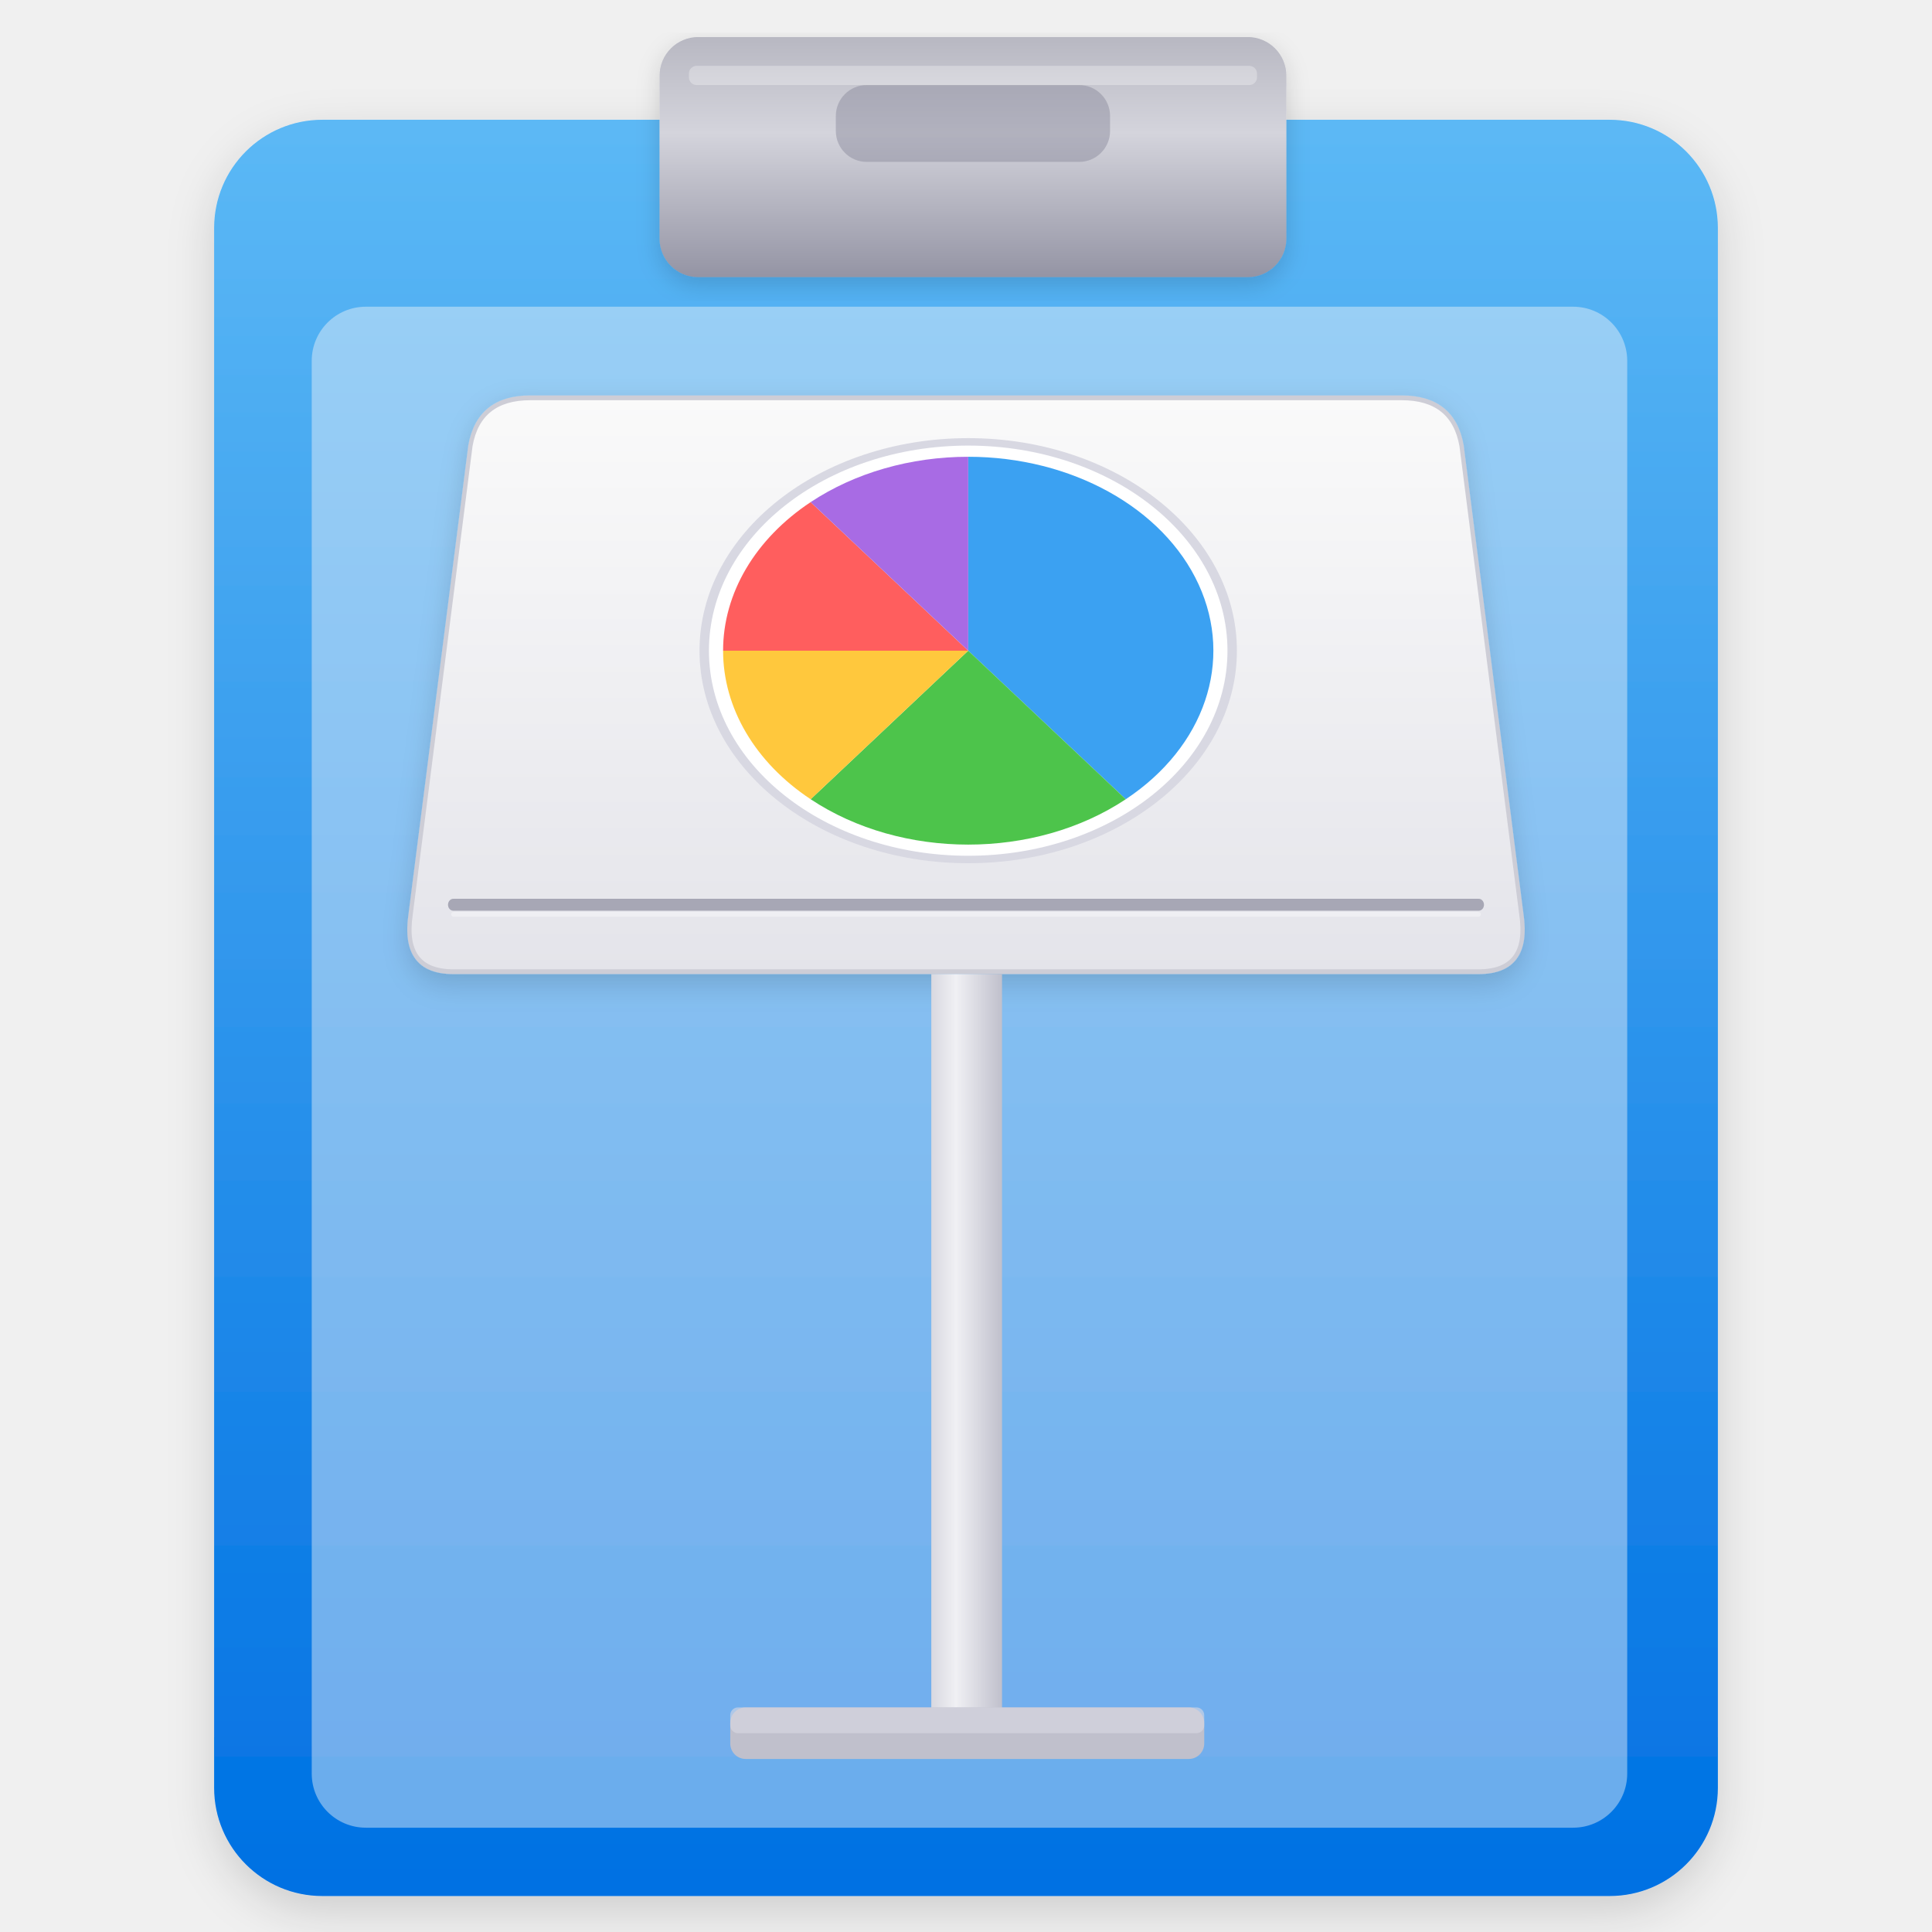
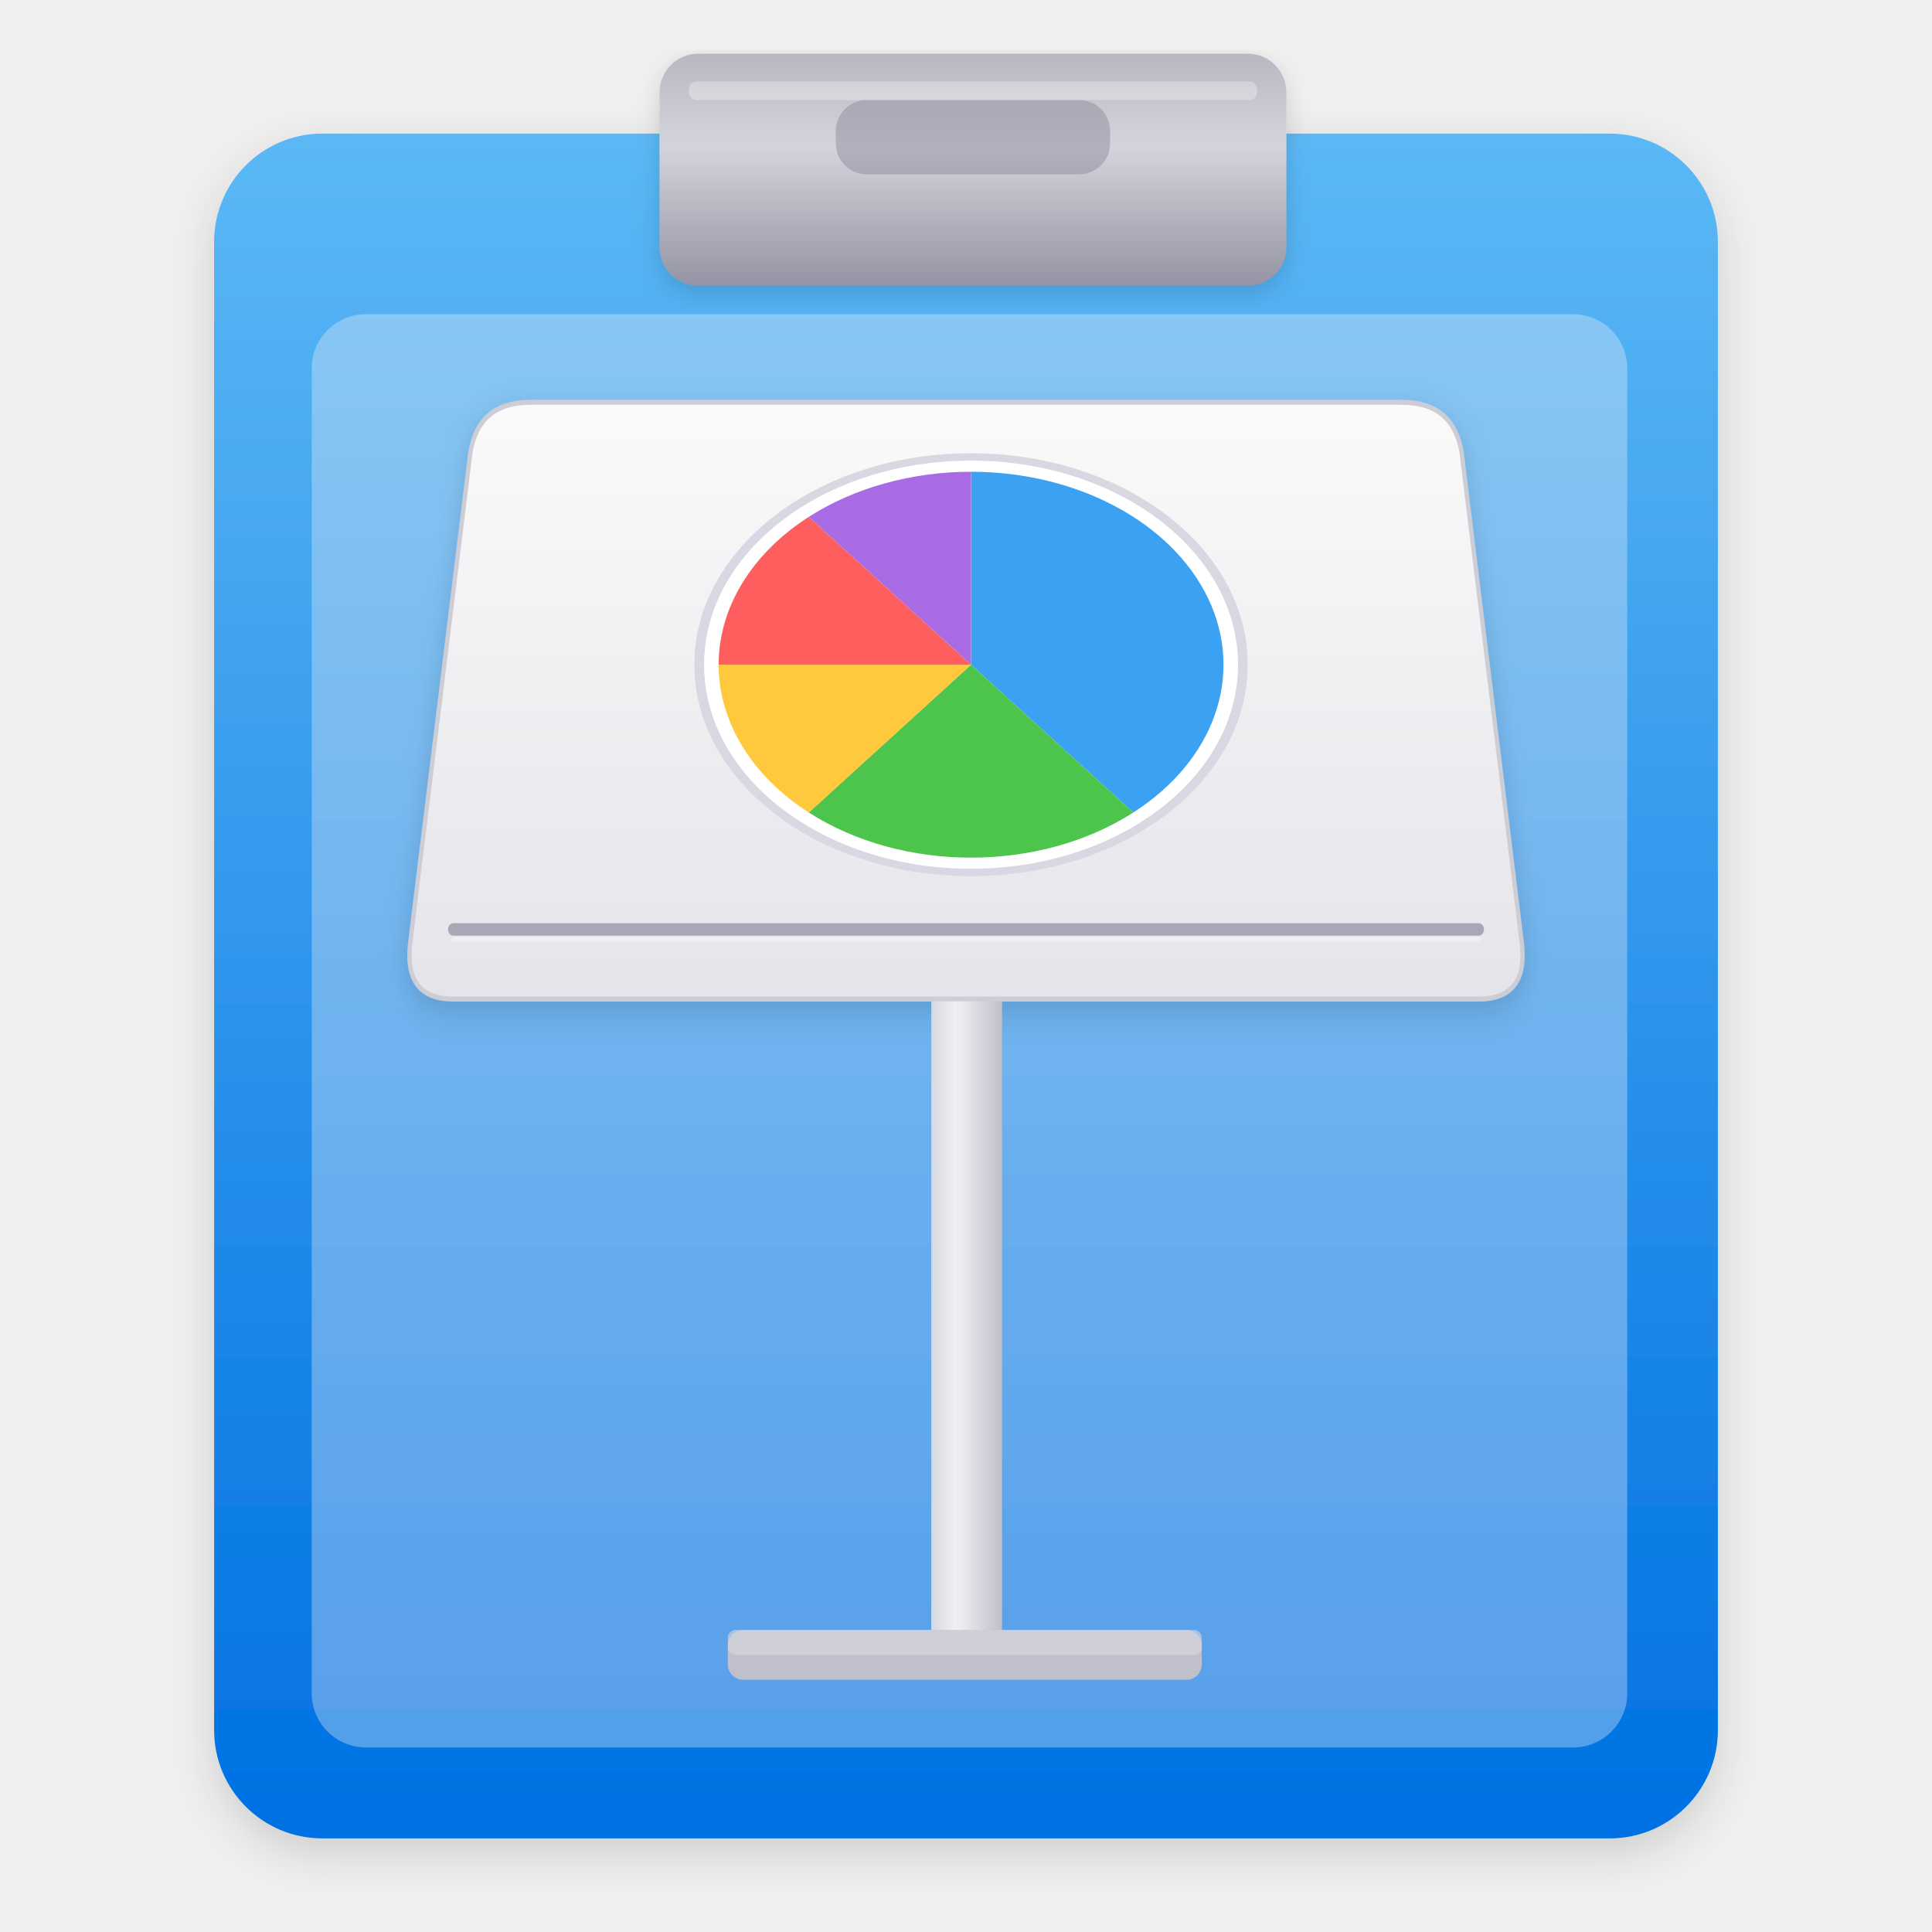
<svg xmlns="http://www.w3.org/2000/svg" viewBox="0 0 500 500">
  <defs>
    <linearGradient id="clipGrad" x1="0" y1="0" x2="0" y2="1">
      <stop offset="0" stop-color="#5BB8F5" />
      <stop offset="1" stop-color="#0071E3" />
    </linearGradient>
    <linearGradient id="surfaceGrad" x1="0" y1="0" x2="0" y2="1">
      <stop offset="0" stop-color="#FAFAFA" />
      <stop offset="1" stop-color="#E4E4EA" />
    </linearGradient>
    <linearGradient id="metalGrad" x1="0" y1="0" x2="0" y2="1">
      <stop offset="0" stop-color="#B8B8C2" />
      <stop offset="0.4" stop-color="#D4D4DC" />
      <stop offset="1" stop-color="#9494A4" />
    </linearGradient>
    <linearGradient id="poleGrad" x1="0" y1="0" x2="1" y2="0">
      <stop offset="0" stop-color="#D8D8E0" />
      <stop offset="0.35" stop-color="#F0F0F4" />
      <stop offset="1" stop-color="#C0C0CC" />
    </linearGradient>
    <filter id="shadow" x="-5%" y="-5%" width="115%" height="115%">
      <feDropShadow dx="0" dy="2" stdDeviation="3" flood-color="#00000025" />
    </filter>
    <filter id="softShadow" x="-10%" y="-5%" width="120%" height="120%">
      <feDropShadow dx="0" dy="4" stdDeviation="6" flood-color="#00000025" />
    </filter>
  </defs>
-   <rect x="55.415" y="30.992" width="389.17" height="459.699" rx="28" ry="28" fill="url(#clipGrad)" filter="url(#softShadow)" style="stroke-width: 1;" />
-   <rect x="80.675" y="79.376" width="340.448" height="393.631" rx="14" ry="14" opacity="0.95" style="stroke-width: 1; fill: rgba(240, 242, 246, 0.467);" />
-   <rect x="170.686" y="9.582" width="162.229" height="62.144" rx="10" ry="10" fill="url(#metalGrad)" filter="url(#shadow)" style="stroke-width: 1;" />
-   <rect x="216.312" y="22.011" width="70.975" height="19.886" rx="8" ry="8" fill="#7E7E90" opacity="0.4" style="stroke-width: 1;" />
-   <rect x="178.29" y="17.039" width="147.02" height="4.972" rx="2" ry="2" fill="#FFFFFF" opacity="0.3" style="stroke-width: 1;" />
-   <g filter="url(#shadow)" transform="matrix(1.105596, 0, 0, 1.237661, -33.03269, -60.41562)" style="">
+   <rect x="55.415" y="34.576" width="389.17" height="441.2" rx="28" ry="28" fill="url(#clipGrad)" filter="url(#softShadow)" style="stroke-width: 1;" />
+   <rect x="80.675" y="81.329" width="340.448" height="370.915" rx="14" ry="14" opacity="0.95" style="stroke-width: 1; fill: rgba(240, 242, 246, 0.357);" />
+   <rect x="170.686" y="13.888" width="162.229" height="60.049" rx="10" ry="10" fill="url(#metalGrad)" filter="url(#shadow)" style="stroke-width: 1;" />
+   <rect x="216.312" y="25.898" width="70.975" height="19.216" rx="8" ry="8" fill="#7E7E90" opacity="0.4" style="stroke-width: 1;" />
+   <rect x="178.29" y="21.093" width="147.02" height="4.805" rx="2" ry="2" fill="#FFFFFF" opacity="0.3" style="stroke-width: 1;" />
+   <g filter="url(#shadow)" transform="matrix(1.105596, 0, 0, 1.286997, -33.03269, -65.76995)" style="">
    <path d=" M154,132 L358,132 Q370,132 372,142 L386,240 Q388,252 376,252 L136,252 Q124,252 126,240 L140,142 Q142,132 154,132 Z " fill="url(#surfaceGrad)" stroke="#CDCDD6" stroke-width="1" />
    <line x1="136" y1="238" x2="376" y2="238" stroke-width="2.5" stroke-linecap="round" style="stroke: rgb(167, 167, 181);" />
    <line x1="136" y1="240" x2="376" y2="240" stroke="#FFFFFF" stroke-width="1" stroke-linecap="round" opacity="0.35" />
  </g>
-   <rect x="241.016" y="252.087" width="18.313" height="193.232" fill="url(#poleGrad)" style="stroke-width: 1;" />
-   <rect x="188.988" y="441.877" width="122.665" height="13.345" rx="4" ry="4" fill="#C0C0CC" style="stroke-width: 1;" />
-   <rect x="188.988" y="441.877" width="122.665" height="6.672" rx="2" ry="2" fill="#D8D8E2" opacity="0.6" style="stroke-width: 1;" />
-   <g transform="matrix(1.626604, 0, 0, 1.286697, 250.5724, 168.3952)" style="">
+   <rect x="241.016" y="259.134" width="18.313" height="169.074" fill="url(#poleGrad)" style="stroke-width: 1;" />
+   <rect x="188.361" y="421.84" width="122.665" height="12.896" rx="4" ry="4" fill="#C0C0CC" style="stroke-width: 1;" />
+   <rect x="188.361" y="421.84" width="122.665" height="6.447" rx="2" ry="2" fill="#D8D8E2" opacity="0.6" style="stroke-width: 1;" />
+   <g transform="matrix(1.674969, 0, 0, 1.280289, 251.3059, 172.0214)" style="">
    <circle cx="0" cy="0" r="42" fill="#FFFFFF" stroke="#D8D8E2" stroke-width="1.5" />
    <path d="M0,0 L0,-39 A39,39 0 0,1 25.07,29.88 Z" fill="#3BA1F2" />
    <path d="M0,0 L25.07,29.88 A39,39 0 0,1 -25.07,29.88 Z" fill="#4DC44B" />
    <path d="M0,0 L-25.07,29.88 A39,39 0 0,1 -39,0 Z" fill="#FFC83D" />
    <path d="M0,0 L-39,0 A39,39 0 0,1 -25.07,-29.88 Z" fill="#FF5E5E" />
    <path d="M0,0 L-25.07,-29.88 A39,39 0 0,1 0,-39 Z" fill="#A86BE4" />
  </g>
</svg>
